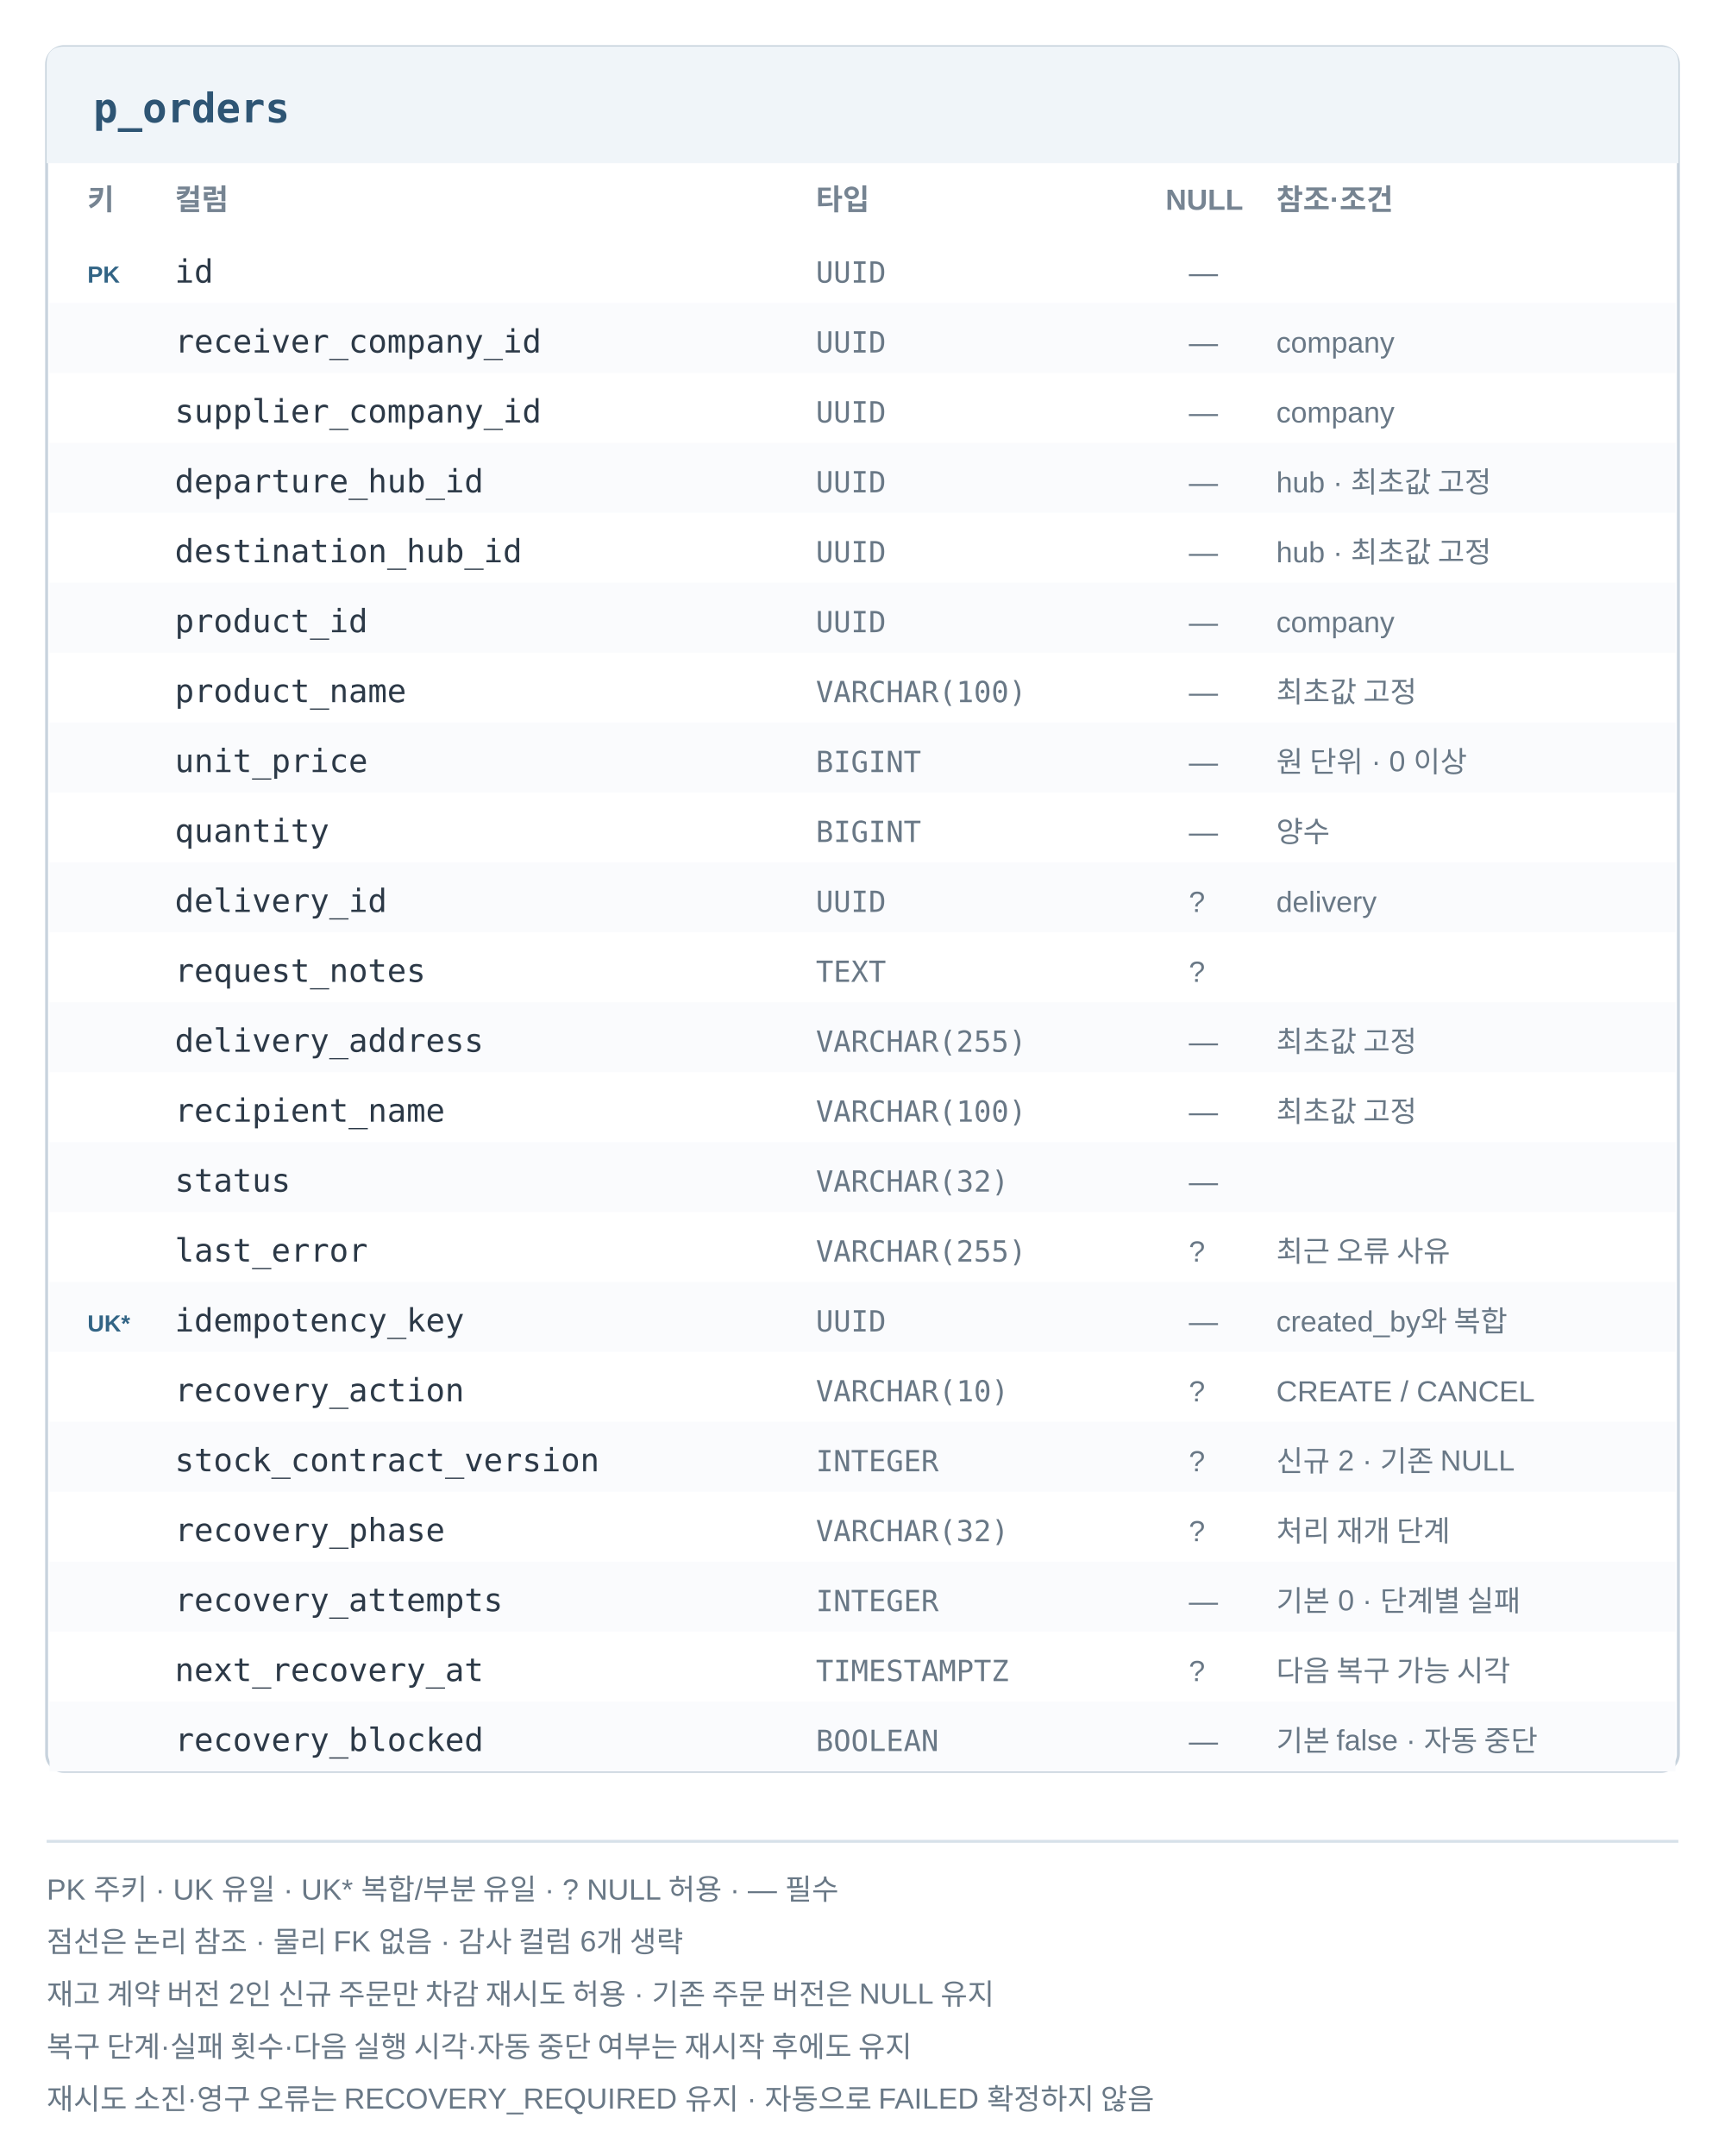
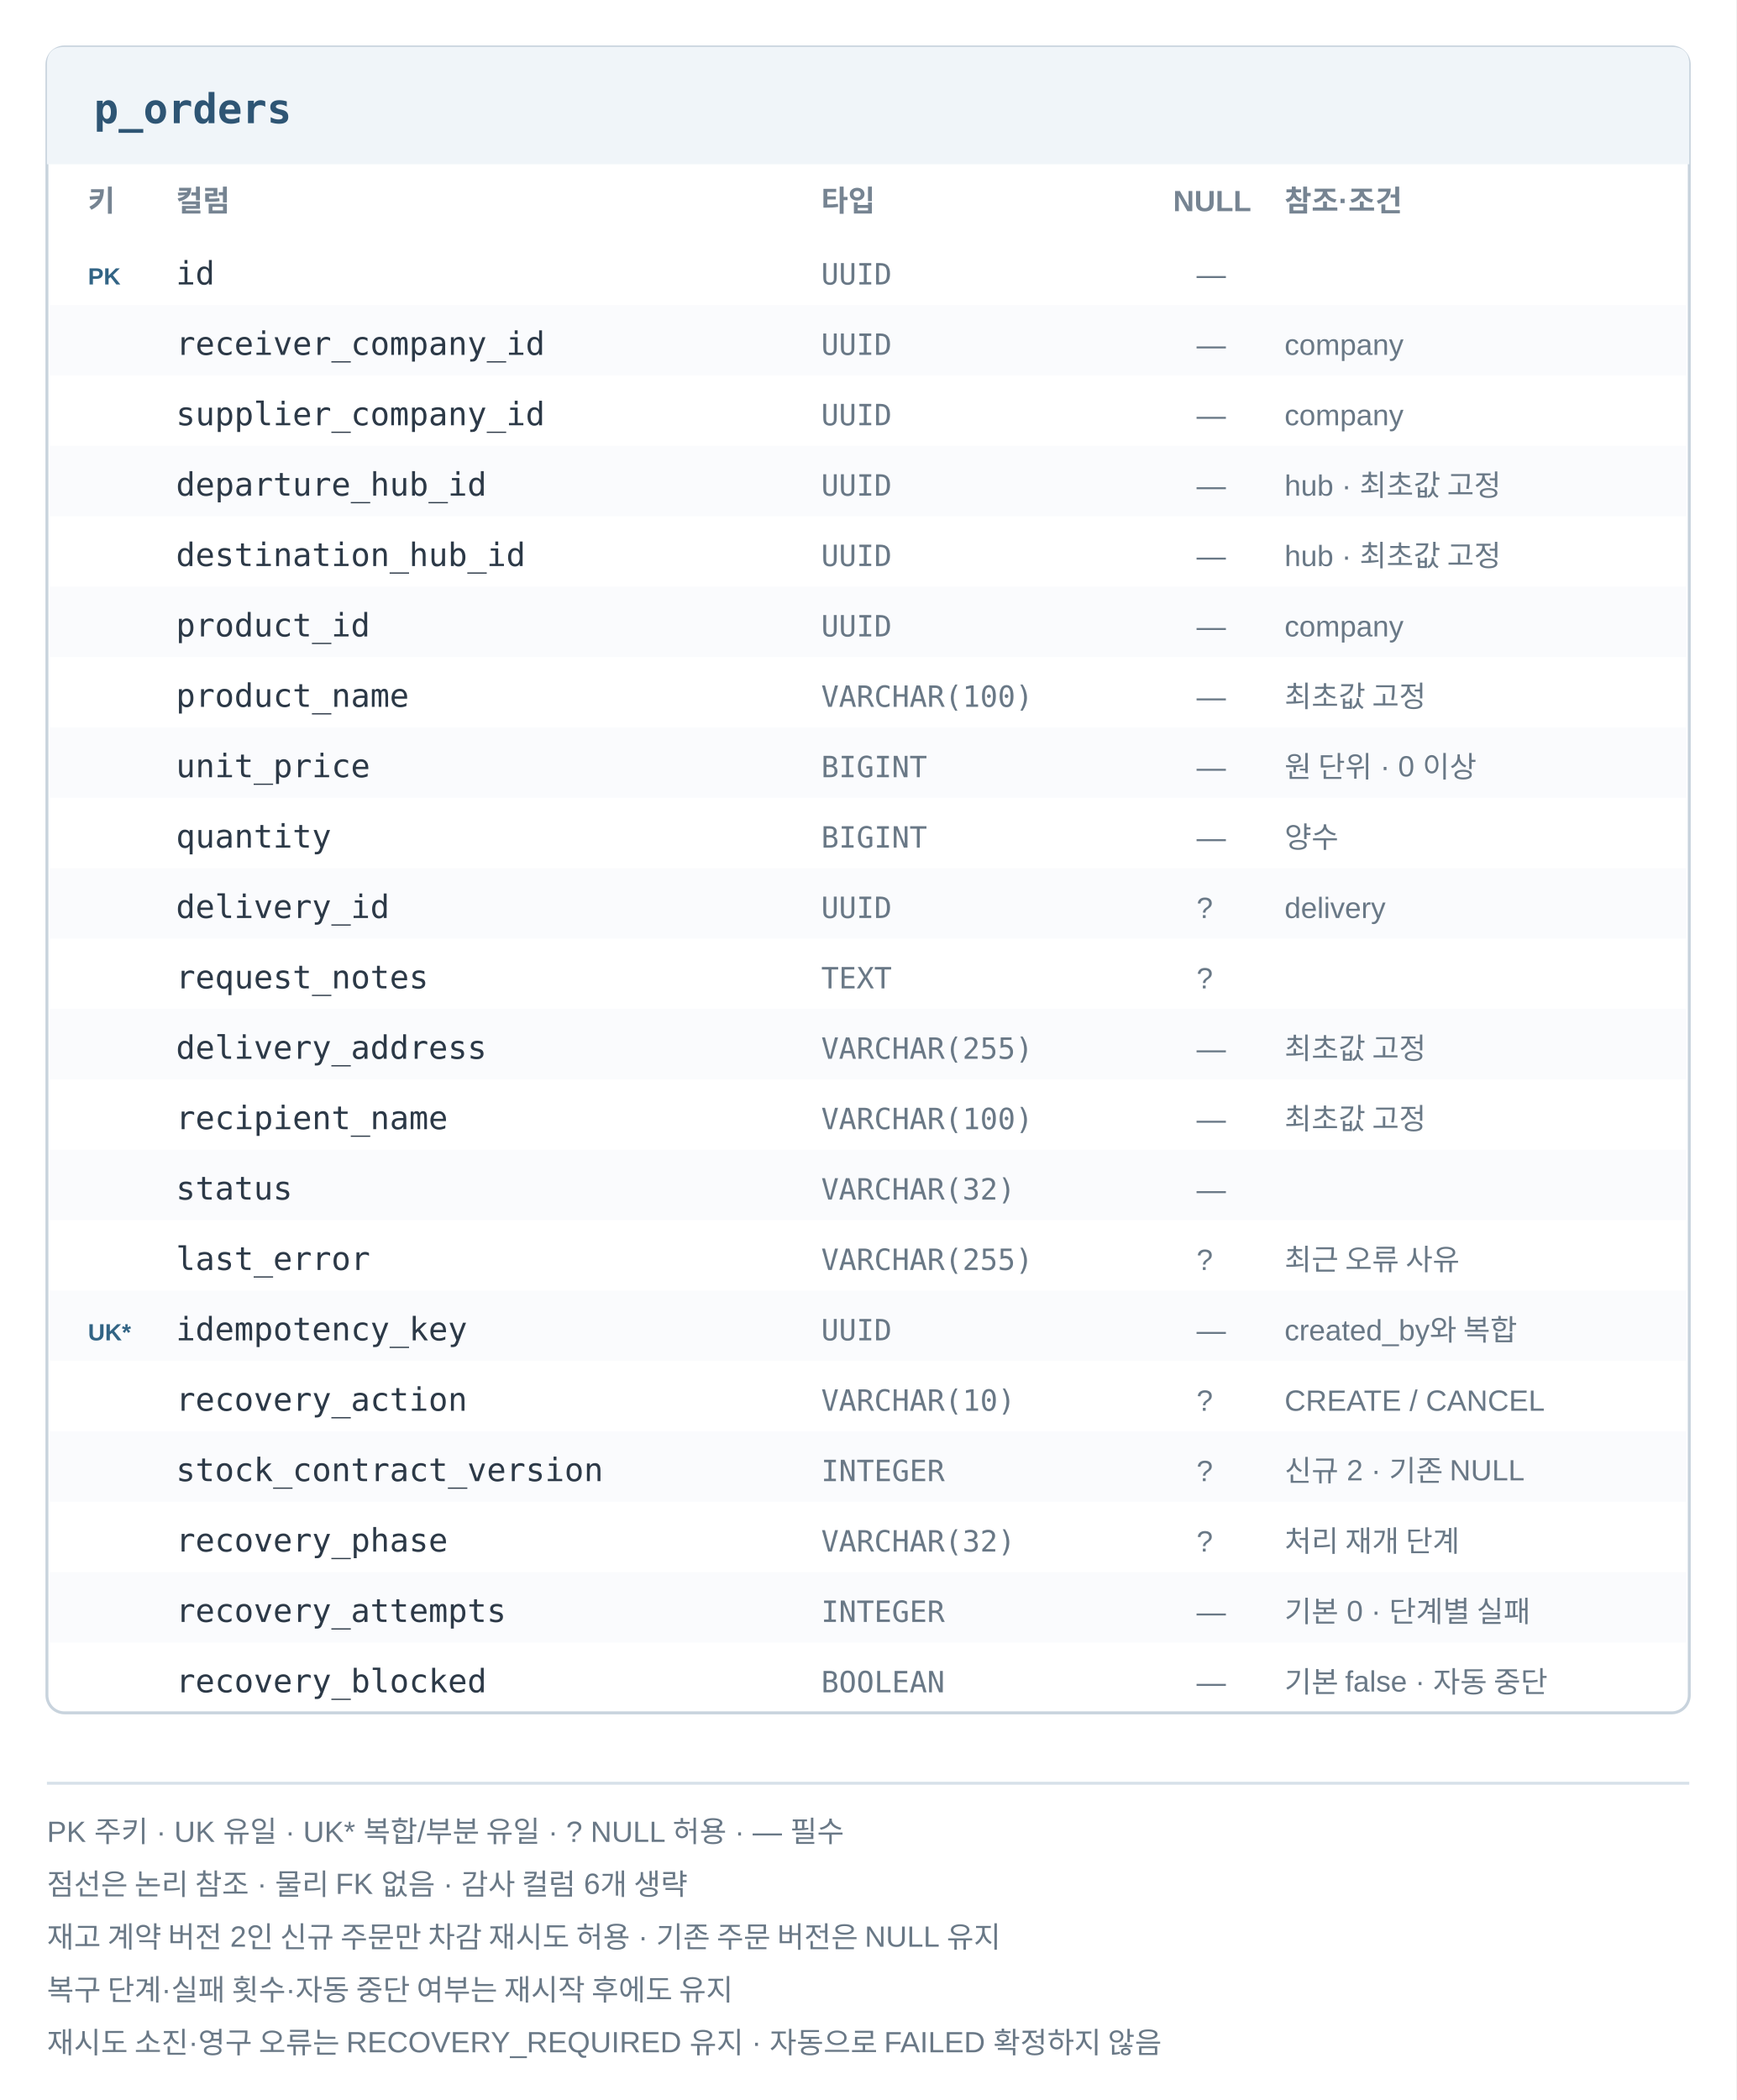
- <svg xmlns="http://www.w3.org/2000/svg" width="592" height="740" viewBox="0 0 592 740" role="img" aria-labelledby="title desc">
+ <svg xmlns="http://www.w3.org/2000/svg" width="592" height="716" viewBox="0 0 592 716" role="img" aria-labelledby="title desc">
  <defs>
    <style>text{font-family:'Apple SD Gothic Neo',Arial,sans-serif;fill:#2c3947}.entity-name{font-family:Menlo,Consolas,monospace;font-size:14px;font-weight:600;fill:#2e5574}.column-head{font-size:10px;font-weight:600;fill:#768492}.field-name{font-family:Menlo,Consolas,monospace;font-size:11px}.field-type{font-family:Menlo,Consolas,monospace;font-size:10px;fill:#697886}.field-note{font-size:10px;fill:#697886}.key{font-size:8px;font-weight:700;fill:#326485}.relation{fill:none;stroke:#7190a6;stroke-width:1.25;stroke-dasharray:4 4;stroke-linecap:round}.physical{stroke-dasharray:none}.cardinality{font-size:10px;fill:#4b6b83}.relation-label{font-size:11px;fill:#556d80}</style>
  </defs>
-   <rect width="592" height="740" fill="#fff" />
+   <rect width="592" height="716" fill="#fff" />
  <g id="entity-p_orders" data-entity="orders.p_orders">
-     <rect x="16" y="16" width="560" height="592" rx="6" fill="#fff" stroke="#c8d3dd" />
+     <rect x="16" y="16" width="560" height="568" rx="6" fill="#fff" stroke="#c8d3dd" />
    <path d="M22 16H570Q576 16 576 22V56H16V22Q16 16 22 16Z" fill="#f0f5f9" />
    <text x="32" y="42" class="entity-name">p_orders</text>
    <text x="30" y="72" class="column-head">키</text>
    <text x="60" y="72" class="column-head">컬럼</text>
    <text x="280" y="72" class="column-head">타입</text>
    <text x="400" y="72" class="column-head">NULL</text>
    <text x="438" y="72" class="column-head">참조·조건</text>
    <g data-field="id" data-type="UUID" data-nullable="false" data-key="PK" data-note="">
      <text x="30" y="97" class="key">PK</text>
      <text x="60" y="97" class="field-name">id</text>
      <text x="280" y="97" class="field-type">UUID</text>
      <text x="408" y="97" class="field-note">—</text>
      <text x="438" y="97" class="field-note" />
    </g>
    <g data-field="receiver_company_id" data-type="UUID" data-nullable="false" data-key="" data-note="company">
      <rect x="17" y="104" width="558" height="24" fill="#fafbfd" />
      <text x="30" y="121" class="key" />
      <text x="60" y="121" class="field-name">receiver_company_id</text>
      <text x="280" y="121" class="field-type">UUID</text>
      <text x="408" y="121" class="field-note">—</text>
      <text x="438" y="121" class="field-note">company</text>
    </g>
    <g data-field="supplier_company_id" data-type="UUID" data-nullable="false" data-key="" data-note="company">
      <text x="30" y="145" class="key" />
      <text x="60" y="145" class="field-name">supplier_company_id</text>
      <text x="280" y="145" class="field-type">UUID</text>
      <text x="408" y="145" class="field-note">—</text>
      <text x="438" y="145" class="field-note">company</text>
    </g>
    <g data-field="departure_hub_id" data-type="UUID" data-nullable="false" data-key="" data-note="hub · 최초값 고정">
      <rect x="17" y="152" width="558" height="24" fill="#fafbfd" />
      <text x="30" y="169" class="key" />
      <text x="60" y="169" class="field-name">departure_hub_id</text>
      <text x="280" y="169" class="field-type">UUID</text>
      <text x="408" y="169" class="field-note">—</text>
      <text x="438" y="169" class="field-note">hub · 최초값 고정</text>
    </g>
    <g data-field="destination_hub_id" data-type="UUID" data-nullable="false" data-key="" data-note="hub · 최초값 고정">
      <text x="30" y="193" class="key" />
      <text x="60" y="193" class="field-name">destination_hub_id</text>
      <text x="280" y="193" class="field-type">UUID</text>
      <text x="408" y="193" class="field-note">—</text>
      <text x="438" y="193" class="field-note">hub · 최초값 고정</text>
    </g>
    <g data-field="product_id" data-type="UUID" data-nullable="false" data-key="" data-note="company">
      <rect x="17" y="200" width="558" height="24" fill="#fafbfd" />
      <text x="30" y="217" class="key" />
      <text x="60" y="217" class="field-name">product_id</text>
      <text x="280" y="217" class="field-type">UUID</text>
      <text x="408" y="217" class="field-note">—</text>
      <text x="438" y="217" class="field-note">company</text>
    </g>
    <g data-field="product_name" data-type="VARCHAR(100)" data-nullable="false" data-key="" data-note="최초값 고정">
      <text x="30" y="241" class="key" />
      <text x="60" y="241" class="field-name">product_name</text>
      <text x="280" y="241" class="field-type">VARCHAR(100)</text>
      <text x="408" y="241" class="field-note">—</text>
      <text x="438" y="241" class="field-note">최초값 고정</text>
    </g>
    <g data-field="unit_price" data-type="BIGINT" data-nullable="false" data-key="" data-note="원 단위 · 0 이상">
      <rect x="17" y="248" width="558" height="24" fill="#fafbfd" />
      <text x="30" y="265" class="key" />
      <text x="60" y="265" class="field-name">unit_price</text>
      <text x="280" y="265" class="field-type">BIGINT</text>
      <text x="408" y="265" class="field-note">—</text>
      <text x="438" y="265" class="field-note">원 단위 · 0 이상</text>
    </g>
    <g data-field="quantity" data-type="BIGINT" data-nullable="false" data-key="" data-note="양수">
      <text x="30" y="289" class="key" />
      <text x="60" y="289" class="field-name">quantity</text>
      <text x="280" y="289" class="field-type">BIGINT</text>
      <text x="408" y="289" class="field-note">—</text>
      <text x="438" y="289" class="field-note">양수</text>
    </g>
    <g data-field="delivery_id" data-type="UUID" data-nullable="true" data-key="" data-note="delivery">
      <rect x="17" y="296" width="558" height="24" fill="#fafbfd" />
      <text x="30" y="313" class="key" />
      <text x="60" y="313" class="field-name">delivery_id</text>
      <text x="280" y="313" class="field-type">UUID</text>
      <text x="408" y="313" class="field-note">?</text>
      <text x="438" y="313" class="field-note">delivery</text>
    </g>
    <g data-field="request_notes" data-type="TEXT" data-nullable="true" data-key="" data-note="">
      <text x="30" y="337" class="key" />
      <text x="60" y="337" class="field-name">request_notes</text>
      <text x="280" y="337" class="field-type">TEXT</text>
      <text x="408" y="337" class="field-note">?</text>
      <text x="438" y="337" class="field-note" />
    </g>
    <g data-field="delivery_address" data-type="VARCHAR(255)" data-nullable="false" data-key="" data-note="최초값 고정">
      <rect x="17" y="344" width="558" height="24" fill="#fafbfd" />
      <text x="30" y="361" class="key" />
      <text x="60" y="361" class="field-name">delivery_address</text>
      <text x="280" y="361" class="field-type">VARCHAR(255)</text>
      <text x="408" y="361" class="field-note">—</text>
      <text x="438" y="361" class="field-note">최초값 고정</text>
    </g>
    <g data-field="recipient_name" data-type="VARCHAR(100)" data-nullable="false" data-key="" data-note="최초값 고정">
      <text x="30" y="385" class="key" />
      <text x="60" y="385" class="field-name">recipient_name</text>
      <text x="280" y="385" class="field-type">VARCHAR(100)</text>
      <text x="408" y="385" class="field-note">—</text>
      <text x="438" y="385" class="field-note">최초값 고정</text>
    </g>
    <g data-field="status" data-type="VARCHAR(32)" data-nullable="false" data-key="" data-note="">
      <rect x="17" y="392" width="558" height="24" fill="#fafbfd" />
      <text x="30" y="409" class="key" />
      <text x="60" y="409" class="field-name">status</text>
      <text x="280" y="409" class="field-type">VARCHAR(32)</text>
      <text x="408" y="409" class="field-note">—</text>
      <text x="438" y="409" class="field-note" />
    </g>
    <g data-field="last_error" data-type="VARCHAR(255)" data-nullable="true" data-key="" data-note="최근 오류 사유">
      <text x="30" y="433" class="key" />
      <text x="60" y="433" class="field-name">last_error</text>
      <text x="280" y="433" class="field-type">VARCHAR(255)</text>
      <text x="408" y="433" class="field-note">?</text>
      <text x="438" y="433" class="field-note">최근 오류 사유</text>
    </g>
    <g data-field="idempotency_key" data-type="UUID" data-nullable="false" data-key="UK*" data-note="created_by와 복합">
      <rect x="17" y="440" width="558" height="24" fill="#fafbfd" />
      <text x="30" y="457" class="key">UK*</text>
      <text x="60" y="457" class="field-name">idempotency_key</text>
      <text x="280" y="457" class="field-type">UUID</text>
      <text x="408" y="457" class="field-note">—</text>
      <text x="438" y="457" class="field-note">created_by와 복합</text>
    </g>
    <g data-field="recovery_action" data-type="VARCHAR(10)" data-nullable="true" data-key="" data-note="CREATE / CANCEL">
      <text x="30" y="481" class="key" />
      <text x="60" y="481" class="field-name">recovery_action</text>
      <text x="280" y="481" class="field-type">VARCHAR(10)</text>
      <text x="408" y="481" class="field-note">?</text>
      <text x="438" y="481" class="field-note">CREATE / CANCEL</text>
    </g>
    <g data-field="stock_contract_version" data-type="INTEGER" data-nullable="true" data-key="" data-note="신규 2 · 기존 NULL">
      <rect x="17" y="488" width="558" height="24" fill="#fafbfd" />
      <text x="30" y="505" class="key" />
      <text x="60" y="505" class="field-name">stock_contract_version</text>
      <text x="280" y="505" class="field-type">INTEGER</text>
      <text x="408" y="505" class="field-note">?</text>
      <text x="438" y="505" class="field-note">신규 2 · 기존 NULL</text>
    </g>
    <g data-field="recovery_phase" data-type="VARCHAR(32)" data-nullable="true" data-key="" data-note="처리 재개 단계">
      <text x="30" y="529" class="key" />
      <text x="60" y="529" class="field-name">recovery_phase</text>
      <text x="280" y="529" class="field-type">VARCHAR(32)</text>
      <text x="408" y="529" class="field-note">?</text>
      <text x="438" y="529" class="field-note">처리 재개 단계</text>
    </g>
    <g data-field="recovery_attempts" data-type="INTEGER" data-nullable="false" data-key="" data-note="기본 0 · 단계별 실패">
      <rect x="17" y="536" width="558" height="24" fill="#fafbfd" />
      <text x="30" y="553" class="key" />
      <text x="60" y="553" class="field-name">recovery_attempts</text>
      <text x="280" y="553" class="field-type">INTEGER</text>
      <text x="408" y="553" class="field-note">—</text>
      <text x="438" y="553" class="field-note">기본 0 · 단계별 실패</text>
    </g>
-     <g data-field="next_recovery_at" data-type="TIMESTAMPTZ" data-nullable="true" data-key="" data-note="다음 복구 가능 시각">
+     <g data-field="recovery_blocked" data-type="BOOLEAN" data-nullable="false" data-key="" data-note="기본 false · 자동 중단">
      <text x="30" y="577" class="key" />
-       <text x="60" y="577" class="field-name">next_recovery_at</text>
-       <text x="280" y="577" class="field-type">TIMESTAMPTZ</text>
-       <text x="408" y="577" class="field-note">?</text>
-       <text x="438" y="577" class="field-note">다음 복구 가능 시각</text>
-     </g>
-     <g data-field="recovery_blocked" data-type="BOOLEAN" data-nullable="false" data-key="" data-note="기본 false · 자동 중단">
-       <rect x="17" y="584" width="558" height="24" fill="#fafbfd" />
-       <text x="30" y="601" class="key" />
-       <text x="60" y="601" class="field-name">recovery_blocked</text>
-       <text x="280" y="601" class="field-type">BOOLEAN</text>
-       <text x="408" y="601" class="field-note">—</text>
-       <text x="438" y="601" class="field-note">기본 false · 자동 중단</text>
+       <text x="60" y="577" class="field-name">recovery_blocked</text>
+       <text x="280" y="577" class="field-type">BOOLEAN</text>
+       <text x="408" y="577" class="field-note">—</text>
+       <text x="438" y="577" class="field-note">기본 false · 자동 중단</text>
    </g>
  </g>
-   <line x1="16" y1="632" x2="576" y2="632" stroke="#d7e1e9" />
-   <text x="16" y="652" class="field-note">PK 주키 · UK 유일 · UK* 복합/부분 유일 · ? NULL 허용 · — 필수</text>
-   <text x="16" y="670" class="field-note">점선은 논리 참조 · 물리 FK 없음 · 감사 컬럼 6개 생략</text>
-   <text x="16" y="688" class="field-note">재고 계약 버전 2인 신규 주문만 차감 재시도 허용 · 기존 주문 버전은 NULL 유지</text>
-   <text x="16" y="706" class="field-note">복구 단계·실패 횟수·다음 실행 시각·자동 중단 여부는 재시작 후에도 유지</text>
-   <text x="16" y="724" class="field-note">재시도 소진·영구 오류는 RECOVERY_REQUIRED 유지 · 자동으로 FAILED 확정하지 않음</text>
+   <line x1="16" y1="608" x2="576" y2="608" stroke="#d7e1e9" />
+   <text x="16" y="628" class="field-note">PK 주키 · UK 유일 · UK* 복합/부분 유일 · ? NULL 허용 · — 필수</text>
+   <text x="16" y="646" class="field-note">점선은 논리 참조 · 물리 FK 없음 · 감사 컬럼 6개 생략</text>
+   <text x="16" y="664" class="field-note">재고 계약 버전 2인 신규 주문만 차감 재시도 허용 · 기존 주문 버전은 NULL 유지</text>
+   <text x="16" y="682" class="field-note">복구 단계·실패 횟수·자동 중단 여부는 재시작 후에도 유지</text>
+   <text x="16" y="700" class="field-note">재시도 소진·영구 오류는 RECOVERY_REQUIRED 유지 · 자동으로 FAILED 확정하지 않음</text>
</svg>
